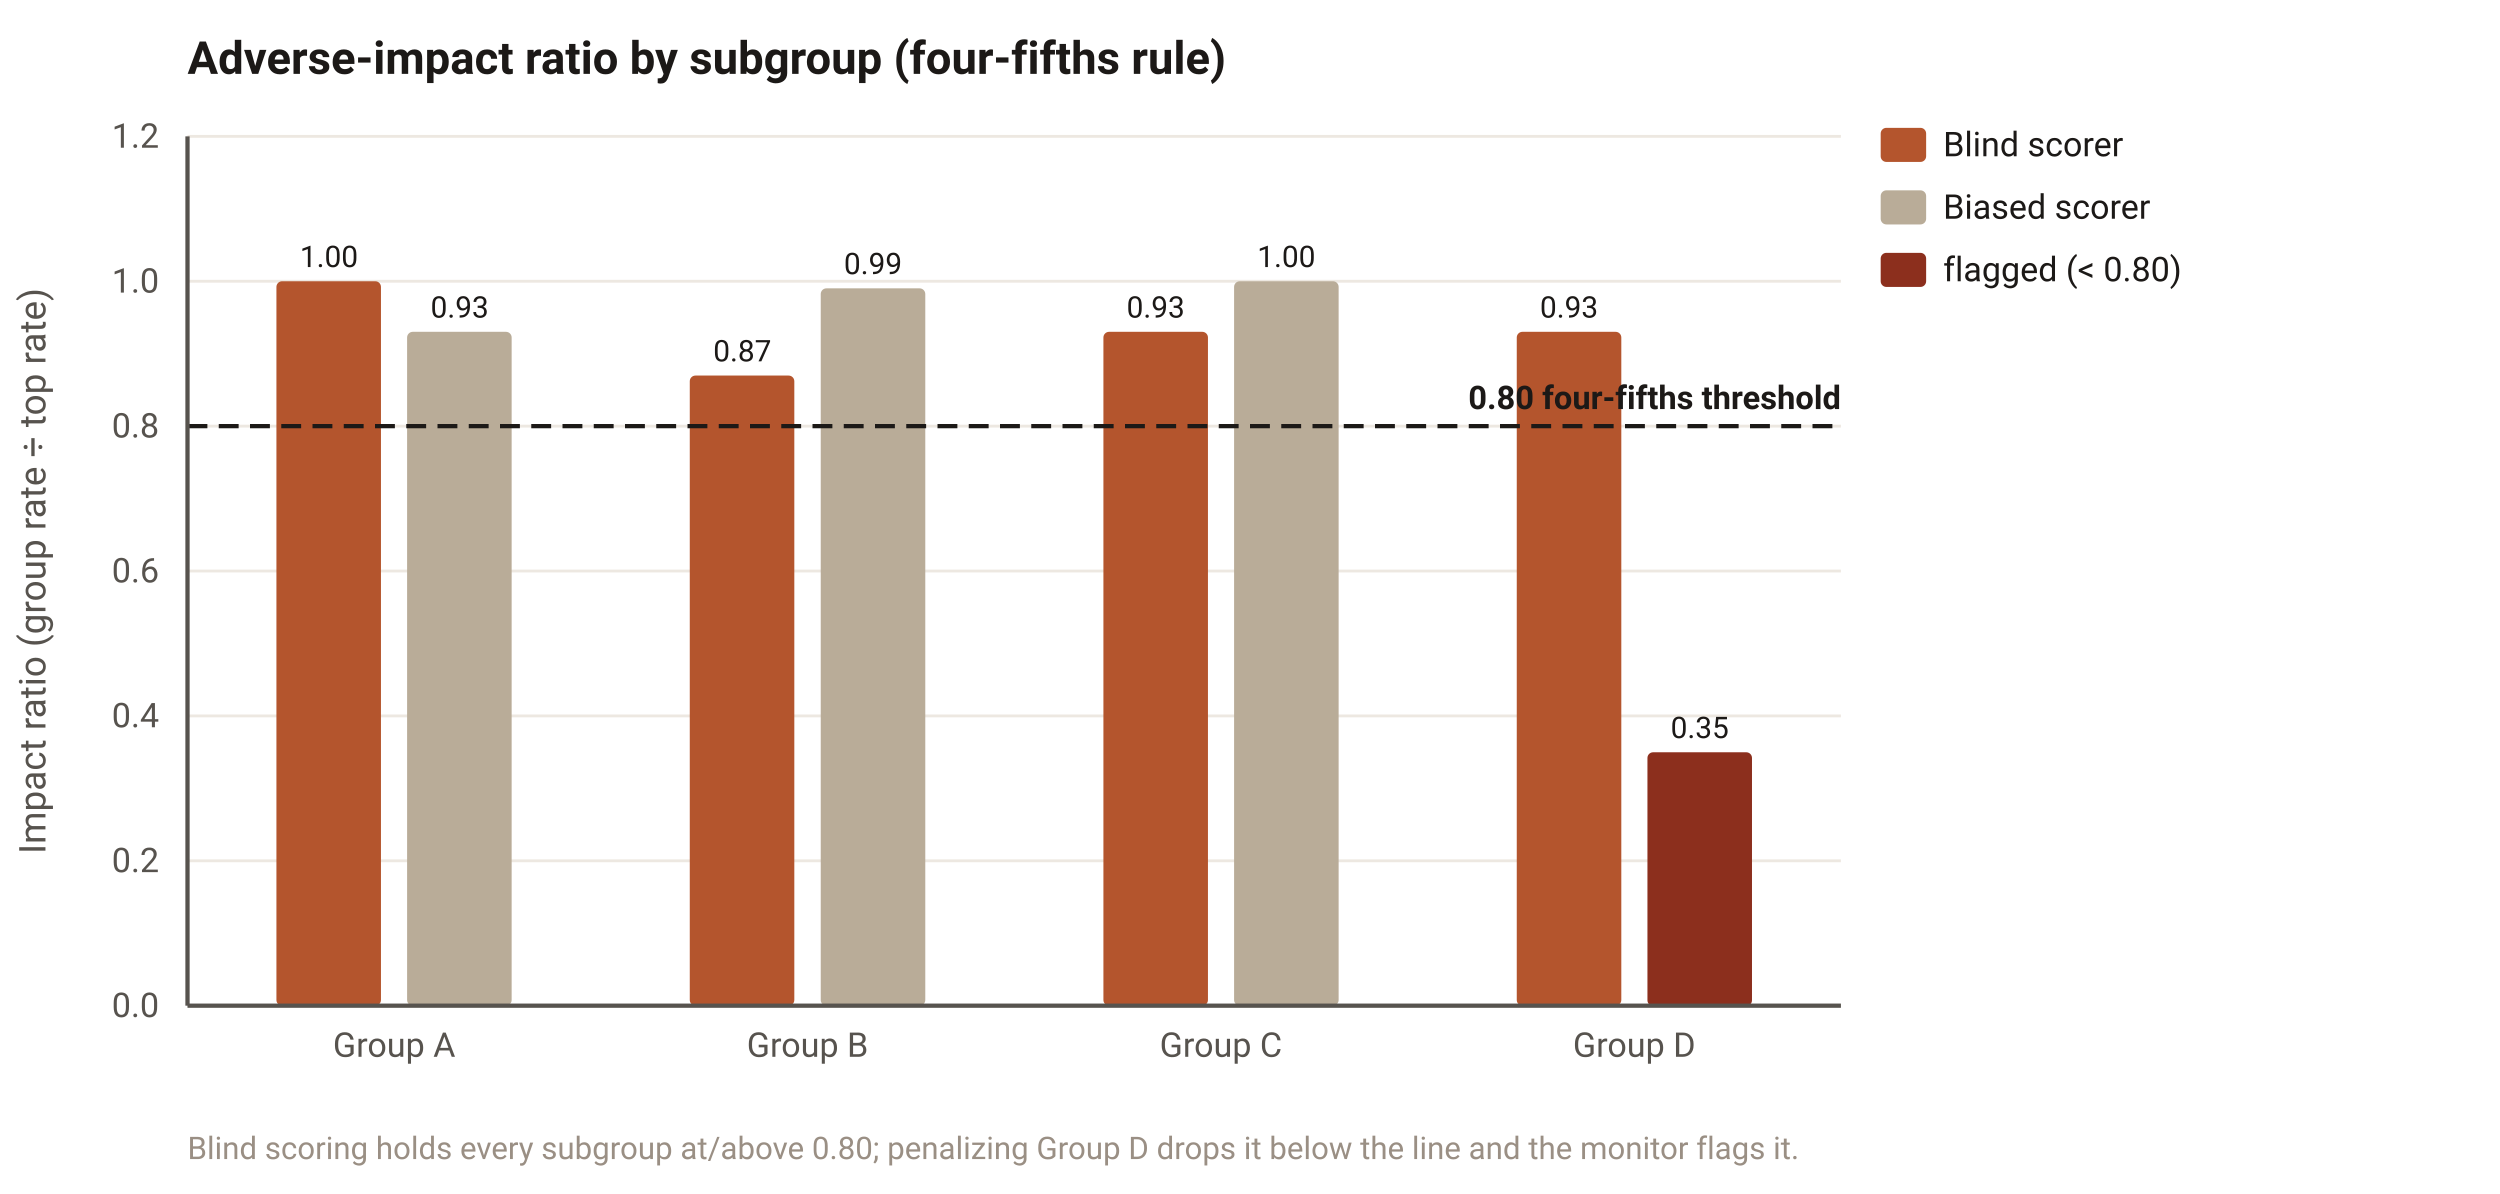
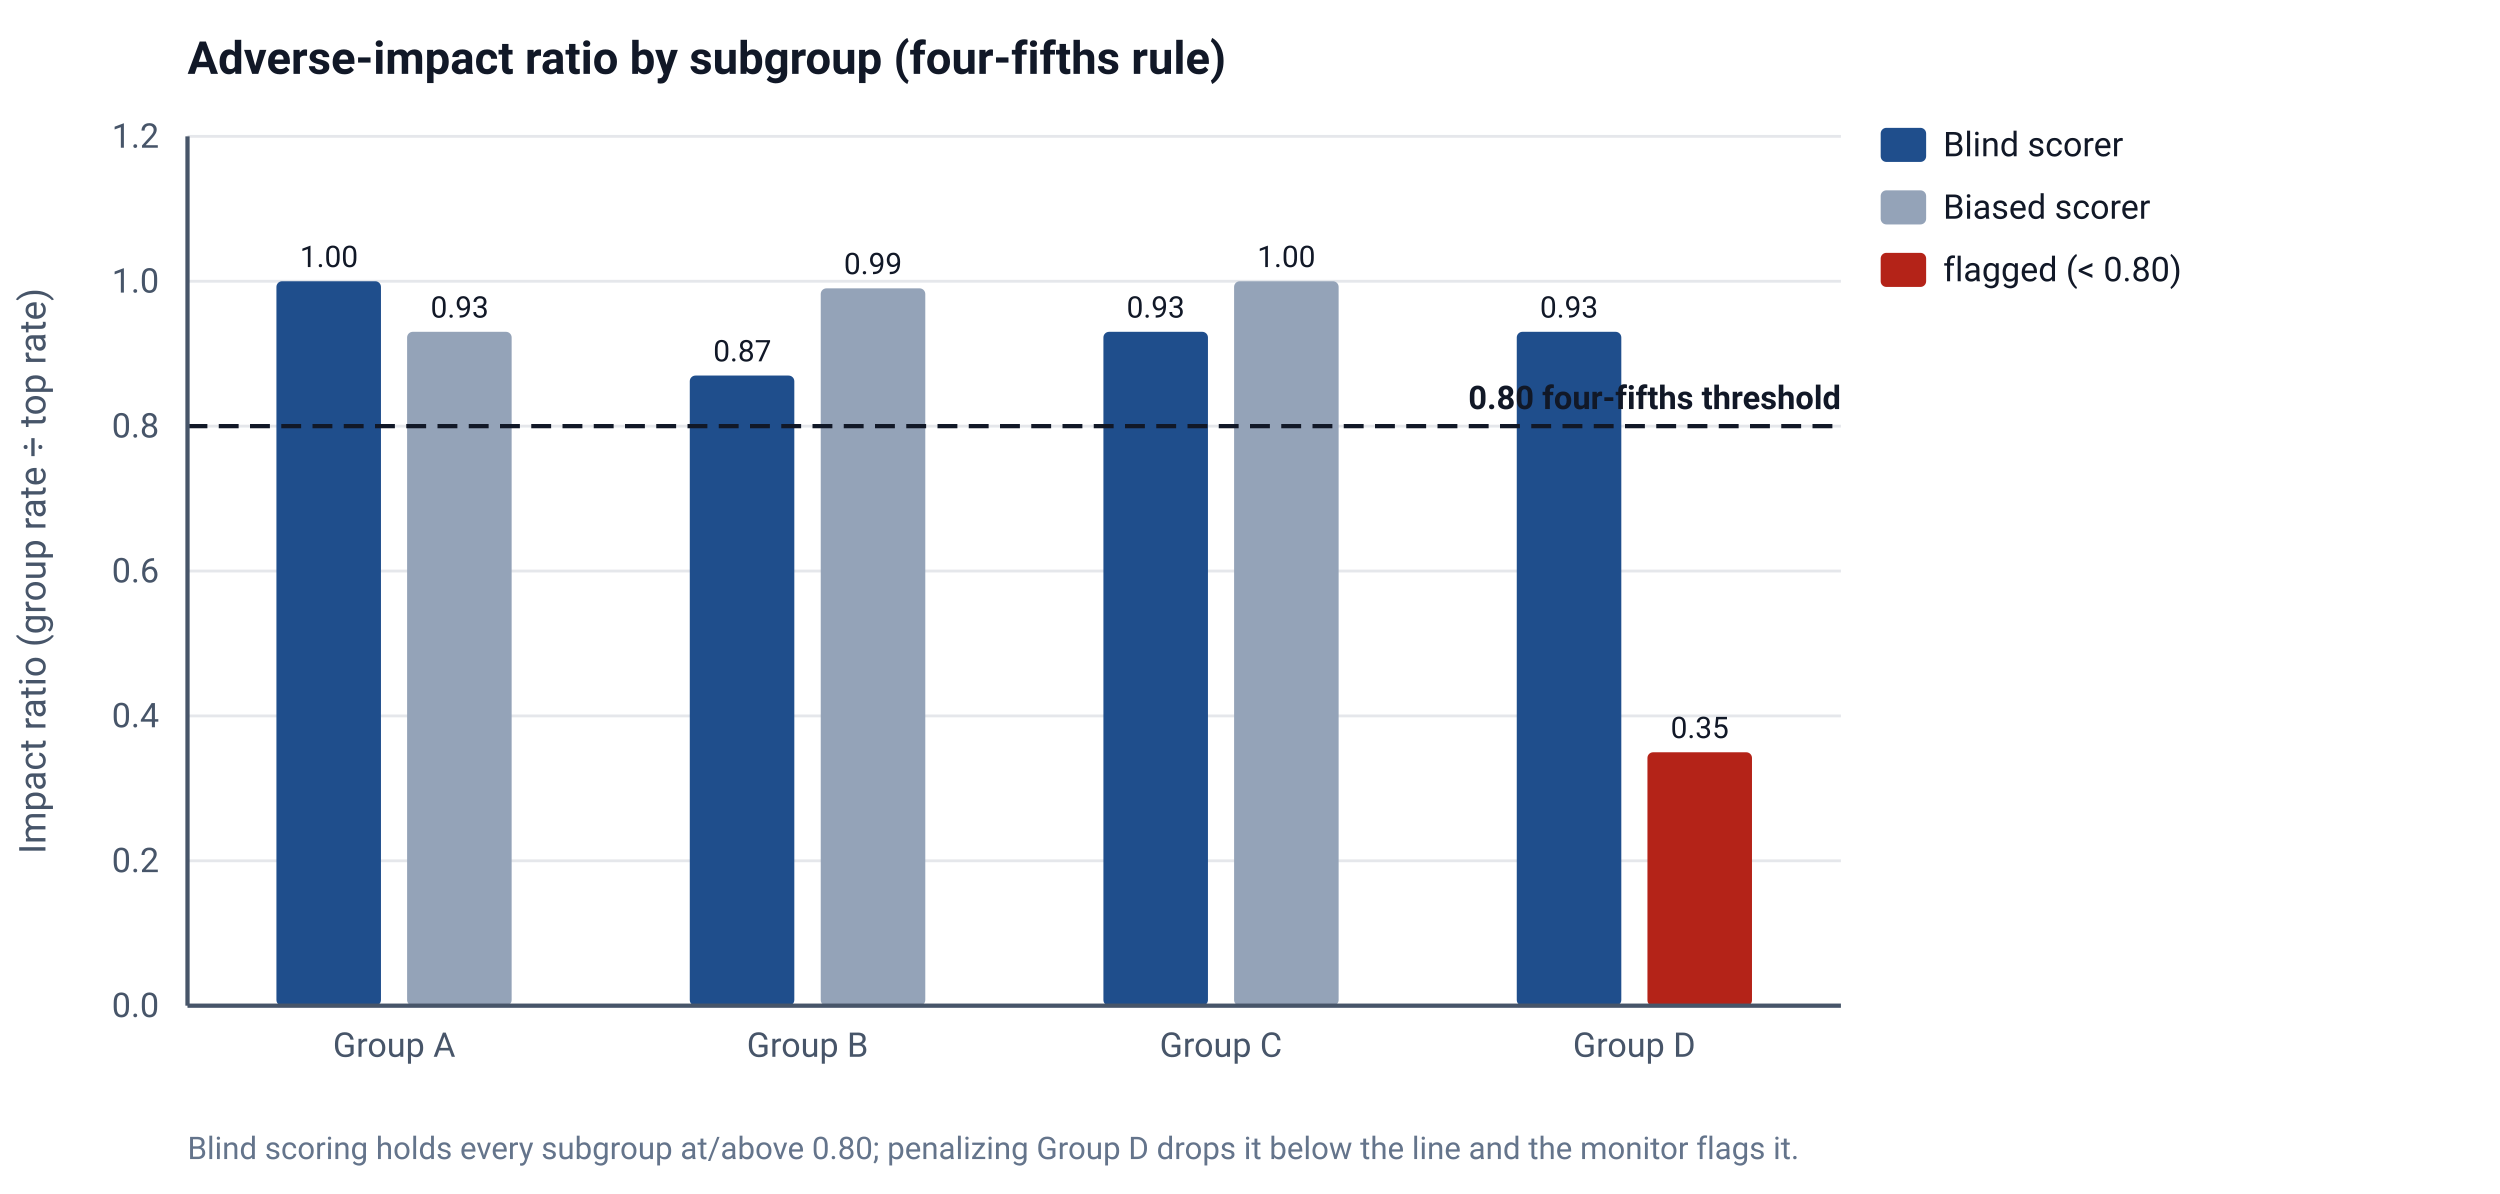
<svg xmlns="http://www.w3.org/2000/svg" viewBox="0 0 880 420" width="880" height="420" font-family="system-ui,-apple-system,Segoe UI,Roboto,sans-serif" style="background:#FFFFFF">
-   <line x1="66" y1="354" x2="648" y2="354" stroke="#EDE8E1" stroke-width="1" />
-   <text x="56" y="358" text-anchor="end" font-size="12" fill="#57534E">0.0</text>
-   <line x1="66" y1="303" x2="648" y2="303" stroke="#EDE8E1" stroke-width="1" />
-   <text x="56" y="307" text-anchor="end" font-size="12" fill="#57534E">0.2</text>
-   <line x1="66" y1="252" x2="648" y2="252" stroke="#EDE8E1" stroke-width="1" />
-   <text x="56" y="256" text-anchor="end" font-size="12" fill="#57534E">0.4</text>
-   <line x1="66" y1="201" x2="648" y2="201" stroke="#EDE8E1" stroke-width="1" />
-   <text x="56" y="205" text-anchor="end" font-size="12" fill="#57534E">0.6</text>
-   <line x1="66" y1="150" x2="648" y2="150" stroke="#EDE8E1" stroke-width="1" />
-   <text x="56" y="154" text-anchor="end" font-size="12" fill="#57534E">0.8</text>
-   <line x1="66" y1="99" x2="648" y2="99" stroke="#EDE8E1" stroke-width="1" />
-   <text x="56" y="103" text-anchor="end" font-size="12" fill="#57534E">1.0</text>
-   <line x1="66" y1="48" x2="648" y2="48" stroke="#EDE8E1" stroke-width="1" />
-   <text x="56" y="52" text-anchor="end" font-size="12" fill="#57534E">1.2</text>
-   <rect x="97.3" y="99.0" width="36.8" height="255.0" fill="#B4552D" rx="2" />
-   <text x="115.8" y="94.0" text-anchor="middle" font-size="10.5" fill="#1C1917">1.00</text>
-   <rect x="143.3" y="116.8" width="36.8" height="237.2" fill="#B9AC98" rx="2" />
-   <text x="161.8" y="111.8" text-anchor="middle" font-size="10.5" fill="#1C1917">0.93</text>
-   <text x="138.75" y="372" text-anchor="middle" font-size="12" fill="#57534E">Group A</text>
-   <rect x="242.8" y="132.2" width="36.8" height="221.8" fill="#B4552D" rx="2" />
-   <text x="261.3" y="127.2" text-anchor="middle" font-size="10.5" fill="#1C1917">0.87</text>
-   <rect x="288.9" y="101.5" width="36.8" height="252.5" fill="#B9AC98" rx="2" />
-   <text x="307.3" y="96.5" text-anchor="middle" font-size="10.5" fill="#1C1917">0.99</text>
-   <text x="284.25" y="372" text-anchor="middle" font-size="12" fill="#57534E">Group B</text>
-   <rect x="388.4" y="116.8" width="36.8" height="237.2" fill="#B4552D" rx="2" />
-   <text x="406.8" y="111.8" text-anchor="middle" font-size="10.5" fill="#1C1917">0.93</text>
-   <rect x="434.4" y="99.0" width="36.8" height="255.0" fill="#B9AC98" rx="2" />
-   <text x="452.8" y="94.0" text-anchor="middle" font-size="10.5" fill="#1C1917">1.00</text>
-   <text x="429.75" y="372" text-anchor="middle" font-size="12" fill="#57534E">Group C</text>
-   <rect x="533.9" y="116.8" width="36.8" height="237.2" fill="#B4552D" rx="2" />
-   <text x="552.3" y="111.8" text-anchor="middle" font-size="10.5" fill="#1C1917">0.93</text>
-   <rect x="579.9" y="264.8" width="36.8" height="89.3" fill="#8C2F1D" rx="2" />
-   <text x="598.3" y="259.8" text-anchor="middle" font-size="10.5" fill="#1C1917">0.35</text>
-   <text x="575.25" y="372" text-anchor="middle" font-size="12" fill="#57534E">Group D</text>
-   <line x1="66" y1="150" x2="648" y2="150" stroke="#1C1917" stroke-width="1.5" stroke-dasharray="7 4" />
-   <text x="648" y="144" text-anchor="end" font-size="11.5" font-weight="600" fill="#1C1917">0.80 four-fifths threshold</text>
-   <rect x="662" y="45" width="16" height="12" fill="#B4552D" rx="2" />
-   <text x="684" y="55" font-size="12" fill="#1C1917">Blind scorer</text>
-   <rect x="662" y="67" width="16" height="12" fill="#B9AC98" rx="2" />
-   <text x="684" y="77" font-size="12" fill="#1C1917">Biased scorer</text>
-   <rect x="662" y="89" width="16" height="12" fill="#8C2F1D" rx="2" />
-   <text x="684" y="99" font-size="12" fill="#1C1917">flagged (&lt; 0.80)</text>
-   <line x1="66" y1="354" x2="648" y2="354" stroke="#57534E" stroke-width="1.5" />
-   <line x1="66" y1="48" x2="66" y2="354" stroke="#57534E" stroke-width="1.5" />
-   <text x="66" y="26" font-size="16" font-weight="700" fill="#1C1917">Adverse-impact ratio by subgroup (four-fifths rule)</text>
-   <text transform="translate(16,201) rotate(-90)" text-anchor="middle" font-size="13" fill="#57534E">Impact ratio (group rate ÷ top rate)</text>
-   <text x="66" y="408" font-size="11" fill="#9A8F84">Blind scoring holds every subgroup at/above 0.80; penalizing Group D drops it below the line and the monitor flags it.</text>
+   <line x1="66" y1="354" x2="648" y2="354" stroke="#E5E7EB" stroke-width="1" />
+   <text x="56" y="358" text-anchor="end" font-size="12" fill="#475569">0.0</text>
+   <line x1="66" y1="303" x2="648" y2="303" stroke="#E5E7EB" stroke-width="1" />
+   <text x="56" y="307" text-anchor="end" font-size="12" fill="#475569">0.2</text>
+   <line x1="66" y1="252" x2="648" y2="252" stroke="#E5E7EB" stroke-width="1" />
+   <text x="56" y="256" text-anchor="end" font-size="12" fill="#475569">0.4</text>
+   <line x1="66" y1="201" x2="648" y2="201" stroke="#E5E7EB" stroke-width="1" />
+   <text x="56" y="205" text-anchor="end" font-size="12" fill="#475569">0.6</text>
+   <line x1="66" y1="150" x2="648" y2="150" stroke="#E5E7EB" stroke-width="1" />
+   <text x="56" y="154" text-anchor="end" font-size="12" fill="#475569">0.8</text>
+   <line x1="66" y1="99" x2="648" y2="99" stroke="#E5E7EB" stroke-width="1" />
+   <text x="56" y="103" text-anchor="end" font-size="12" fill="#475569">1.0</text>
+   <line x1="66" y1="48" x2="648" y2="48" stroke="#E5E7EB" stroke-width="1" />
+   <text x="56" y="52" text-anchor="end" font-size="12" fill="#475569">1.2</text>
+   <rect x="97.3" y="99.0" width="36.8" height="255.0" fill="#1F4E8C" rx="2" />
+   <text x="115.8" y="94.0" text-anchor="middle" font-size="10.5" fill="#111827">1.00</text>
+   <rect x="143.3" y="116.8" width="36.8" height="237.2" fill="#94A3B8" rx="2" />
+   <text x="161.8" y="111.8" text-anchor="middle" font-size="10.5" fill="#111827">0.93</text>
+   <text x="138.75" y="372" text-anchor="middle" font-size="12" fill="#475569">Group A</text>
+   <rect x="242.8" y="132.2" width="36.8" height="221.8" fill="#1F4E8C" rx="2" />
+   <text x="261.3" y="127.2" text-anchor="middle" font-size="10.5" fill="#111827">0.87</text>
+   <rect x="288.9" y="101.5" width="36.8" height="252.5" fill="#94A3B8" rx="2" />
+   <text x="307.3" y="96.5" text-anchor="middle" font-size="10.5" fill="#111827">0.99</text>
+   <text x="284.25" y="372" text-anchor="middle" font-size="12" fill="#475569">Group B</text>
+   <rect x="388.4" y="116.8" width="36.8" height="237.2" fill="#1F4E8C" rx="2" />
+   <text x="406.8" y="111.8" text-anchor="middle" font-size="10.5" fill="#111827">0.93</text>
+   <rect x="434.4" y="99.0" width="36.8" height="255.0" fill="#94A3B8" rx="2" />
+   <text x="452.8" y="94.0" text-anchor="middle" font-size="10.5" fill="#111827">1.00</text>
+   <text x="429.75" y="372" text-anchor="middle" font-size="12" fill="#475569">Group C</text>
+   <rect x="533.9" y="116.8" width="36.8" height="237.2" fill="#1F4E8C" rx="2" />
+   <text x="552.3" y="111.8" text-anchor="middle" font-size="10.5" fill="#111827">0.93</text>
+   <rect x="579.9" y="264.8" width="36.8" height="89.3" fill="#B42318" rx="2" />
+   <text x="598.3" y="259.8" text-anchor="middle" font-size="10.5" fill="#111827">0.35</text>
+   <text x="575.25" y="372" text-anchor="middle" font-size="12" fill="#475569">Group D</text>
+   <line x1="66" y1="150" x2="648" y2="150" stroke="#111827" stroke-width="1.5" stroke-dasharray="7 4" />
+   <text x="648" y="144" text-anchor="end" font-size="11.5" font-weight="600" fill="#111827">0.80 four-fifths threshold</text>
+   <rect x="662" y="45" width="16" height="12" fill="#1F4E8C" rx="2" />
+   <text x="684" y="55" font-size="12" fill="#111827">Blind scorer</text>
+   <rect x="662" y="67" width="16" height="12" fill="#94A3B8" rx="2" />
+   <text x="684" y="77" font-size="12" fill="#111827">Biased scorer</text>
+   <rect x="662" y="89" width="16" height="12" fill="#B42318" rx="2" />
+   <text x="684" y="99" font-size="12" fill="#111827">flagged (&lt; 0.80)</text>
+   <line x1="66" y1="354" x2="648" y2="354" stroke="#475569" stroke-width="1.5" />
+   <line x1="66" y1="48" x2="66" y2="354" stroke="#475569" stroke-width="1.5" />
+   <text x="66" y="26" font-size="16" font-weight="700" fill="#111827">Adverse-impact ratio by subgroup (four-fifths rule)</text>
+   <text transform="translate(16,201) rotate(-90)" text-anchor="middle" font-size="13" fill="#475569">Impact ratio (group rate ÷ top rate)</text>
+   <text x="66" y="408" font-size="11" fill="#64748B">Blind scoring holds every subgroup at/above 0.80; penalizing Group D drops it below the line and the monitor flags it.</text>
</svg>
